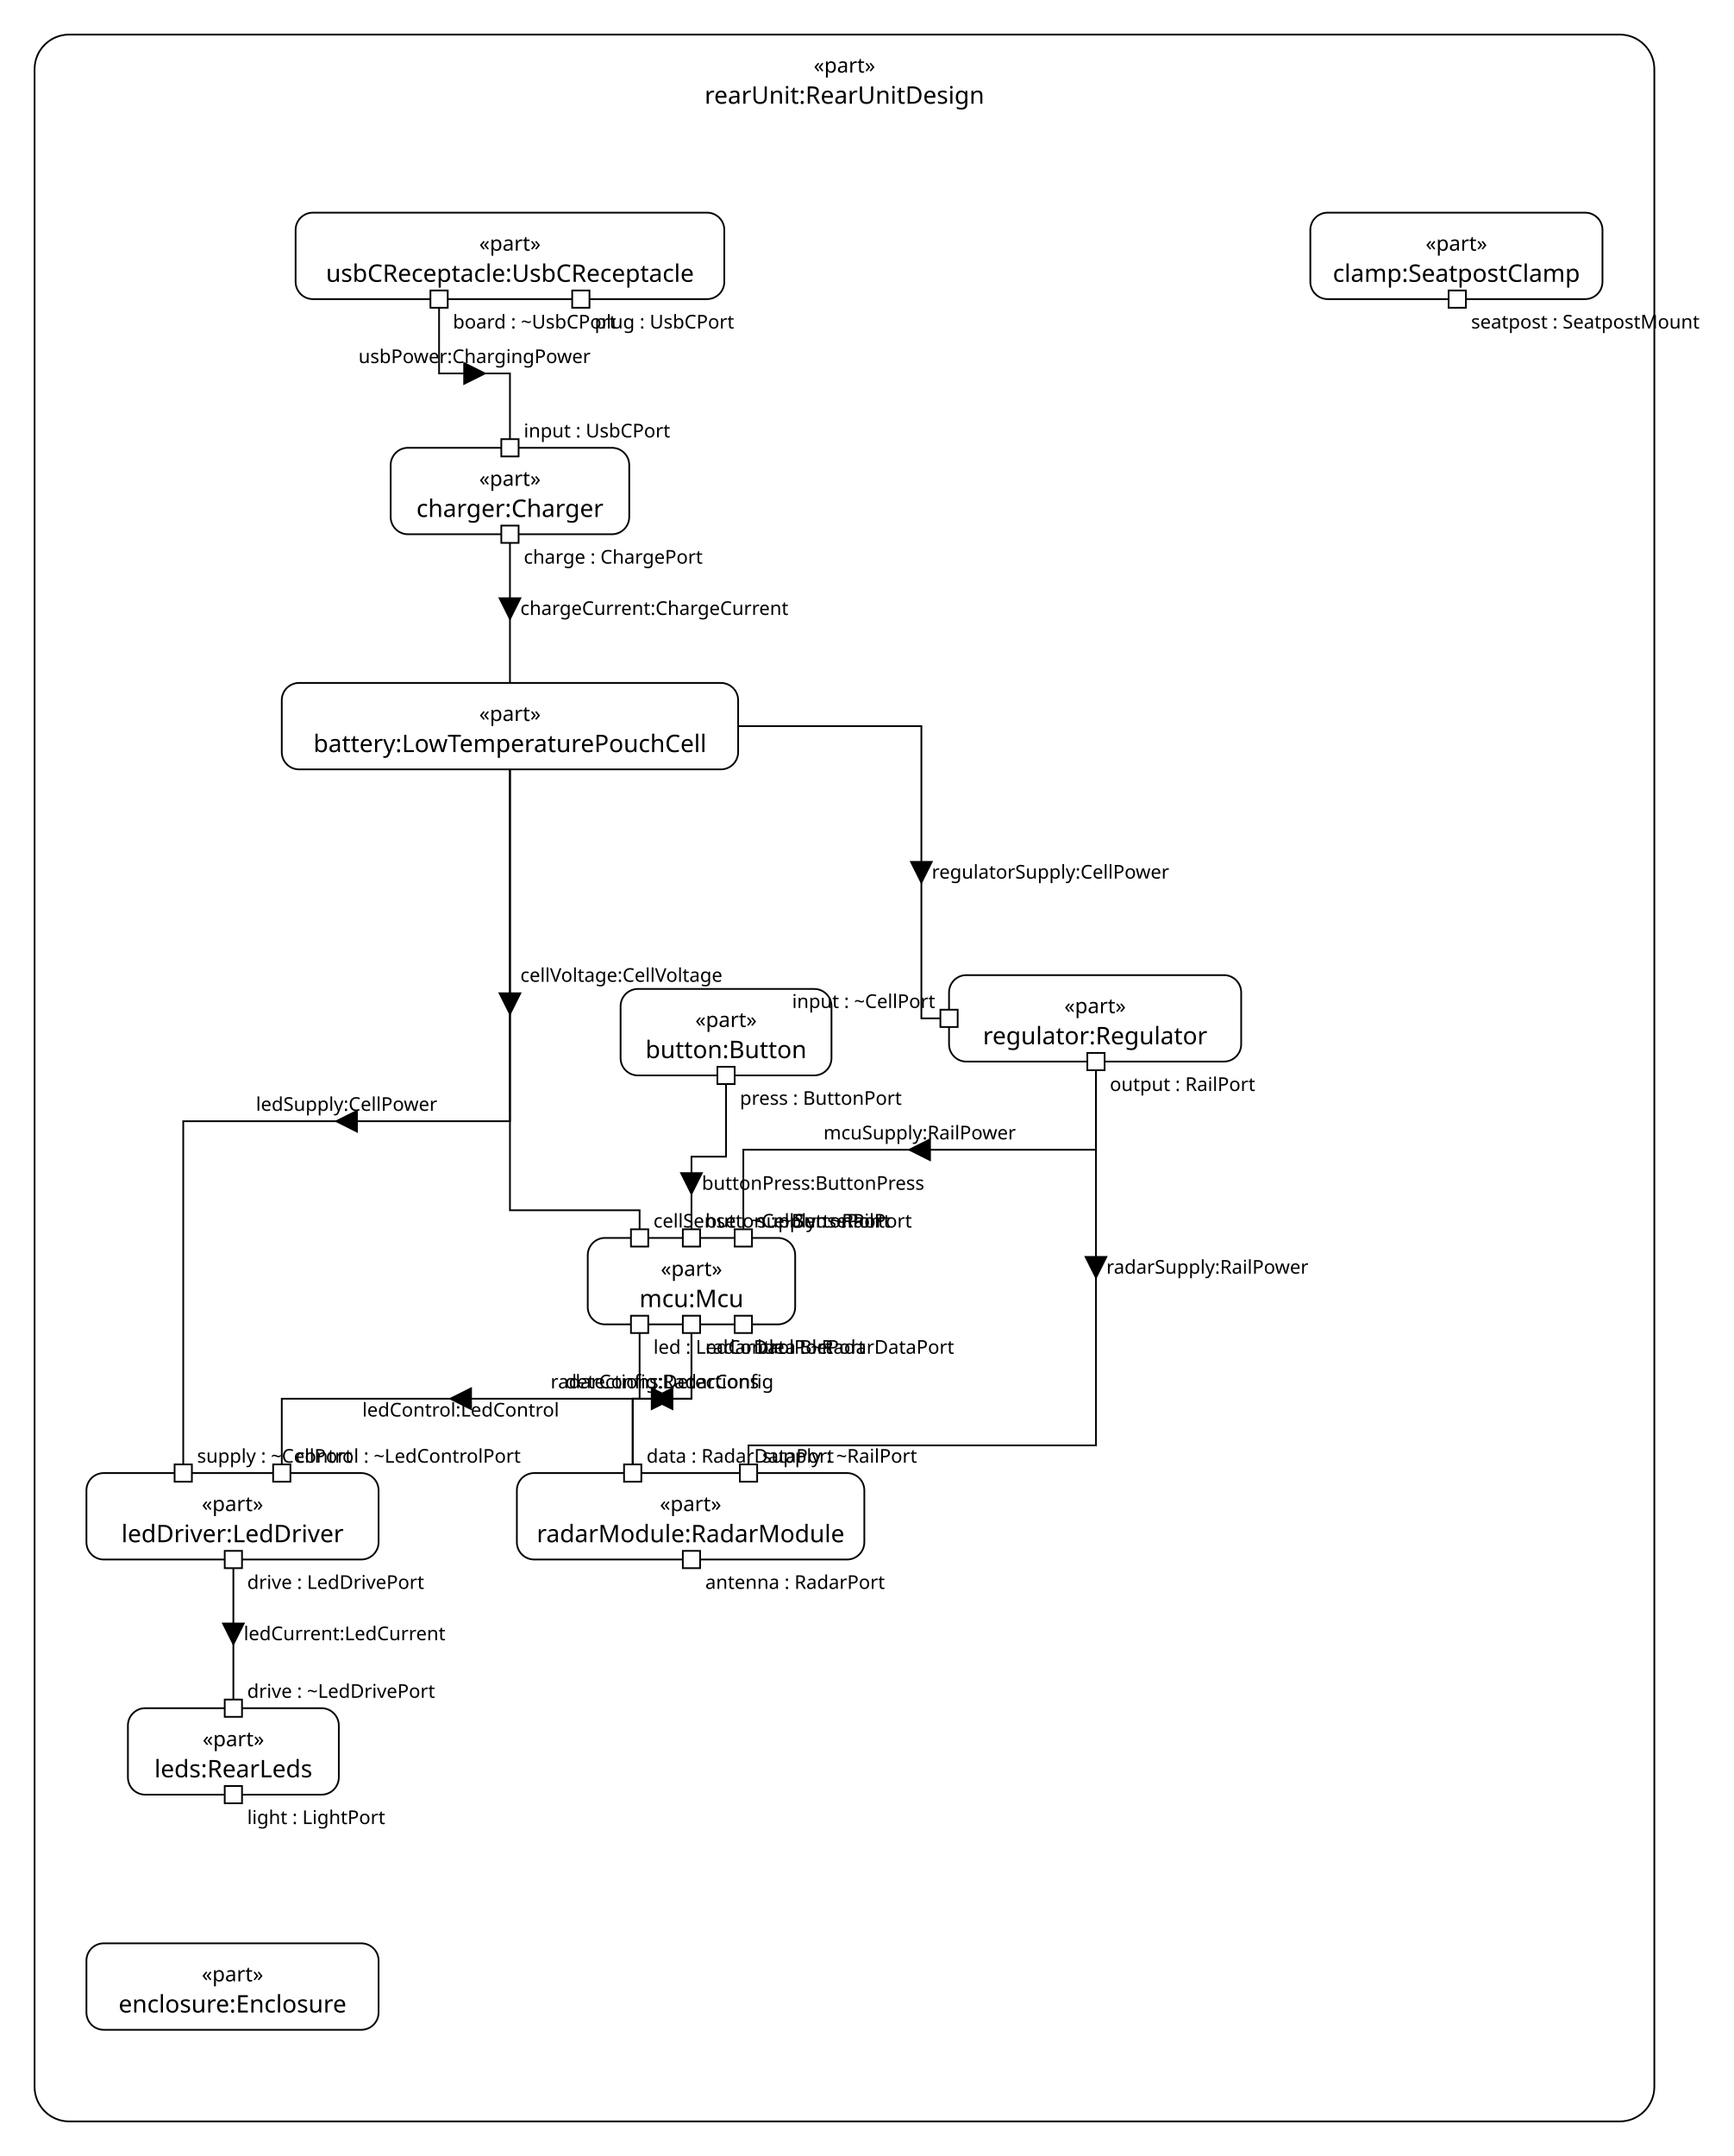
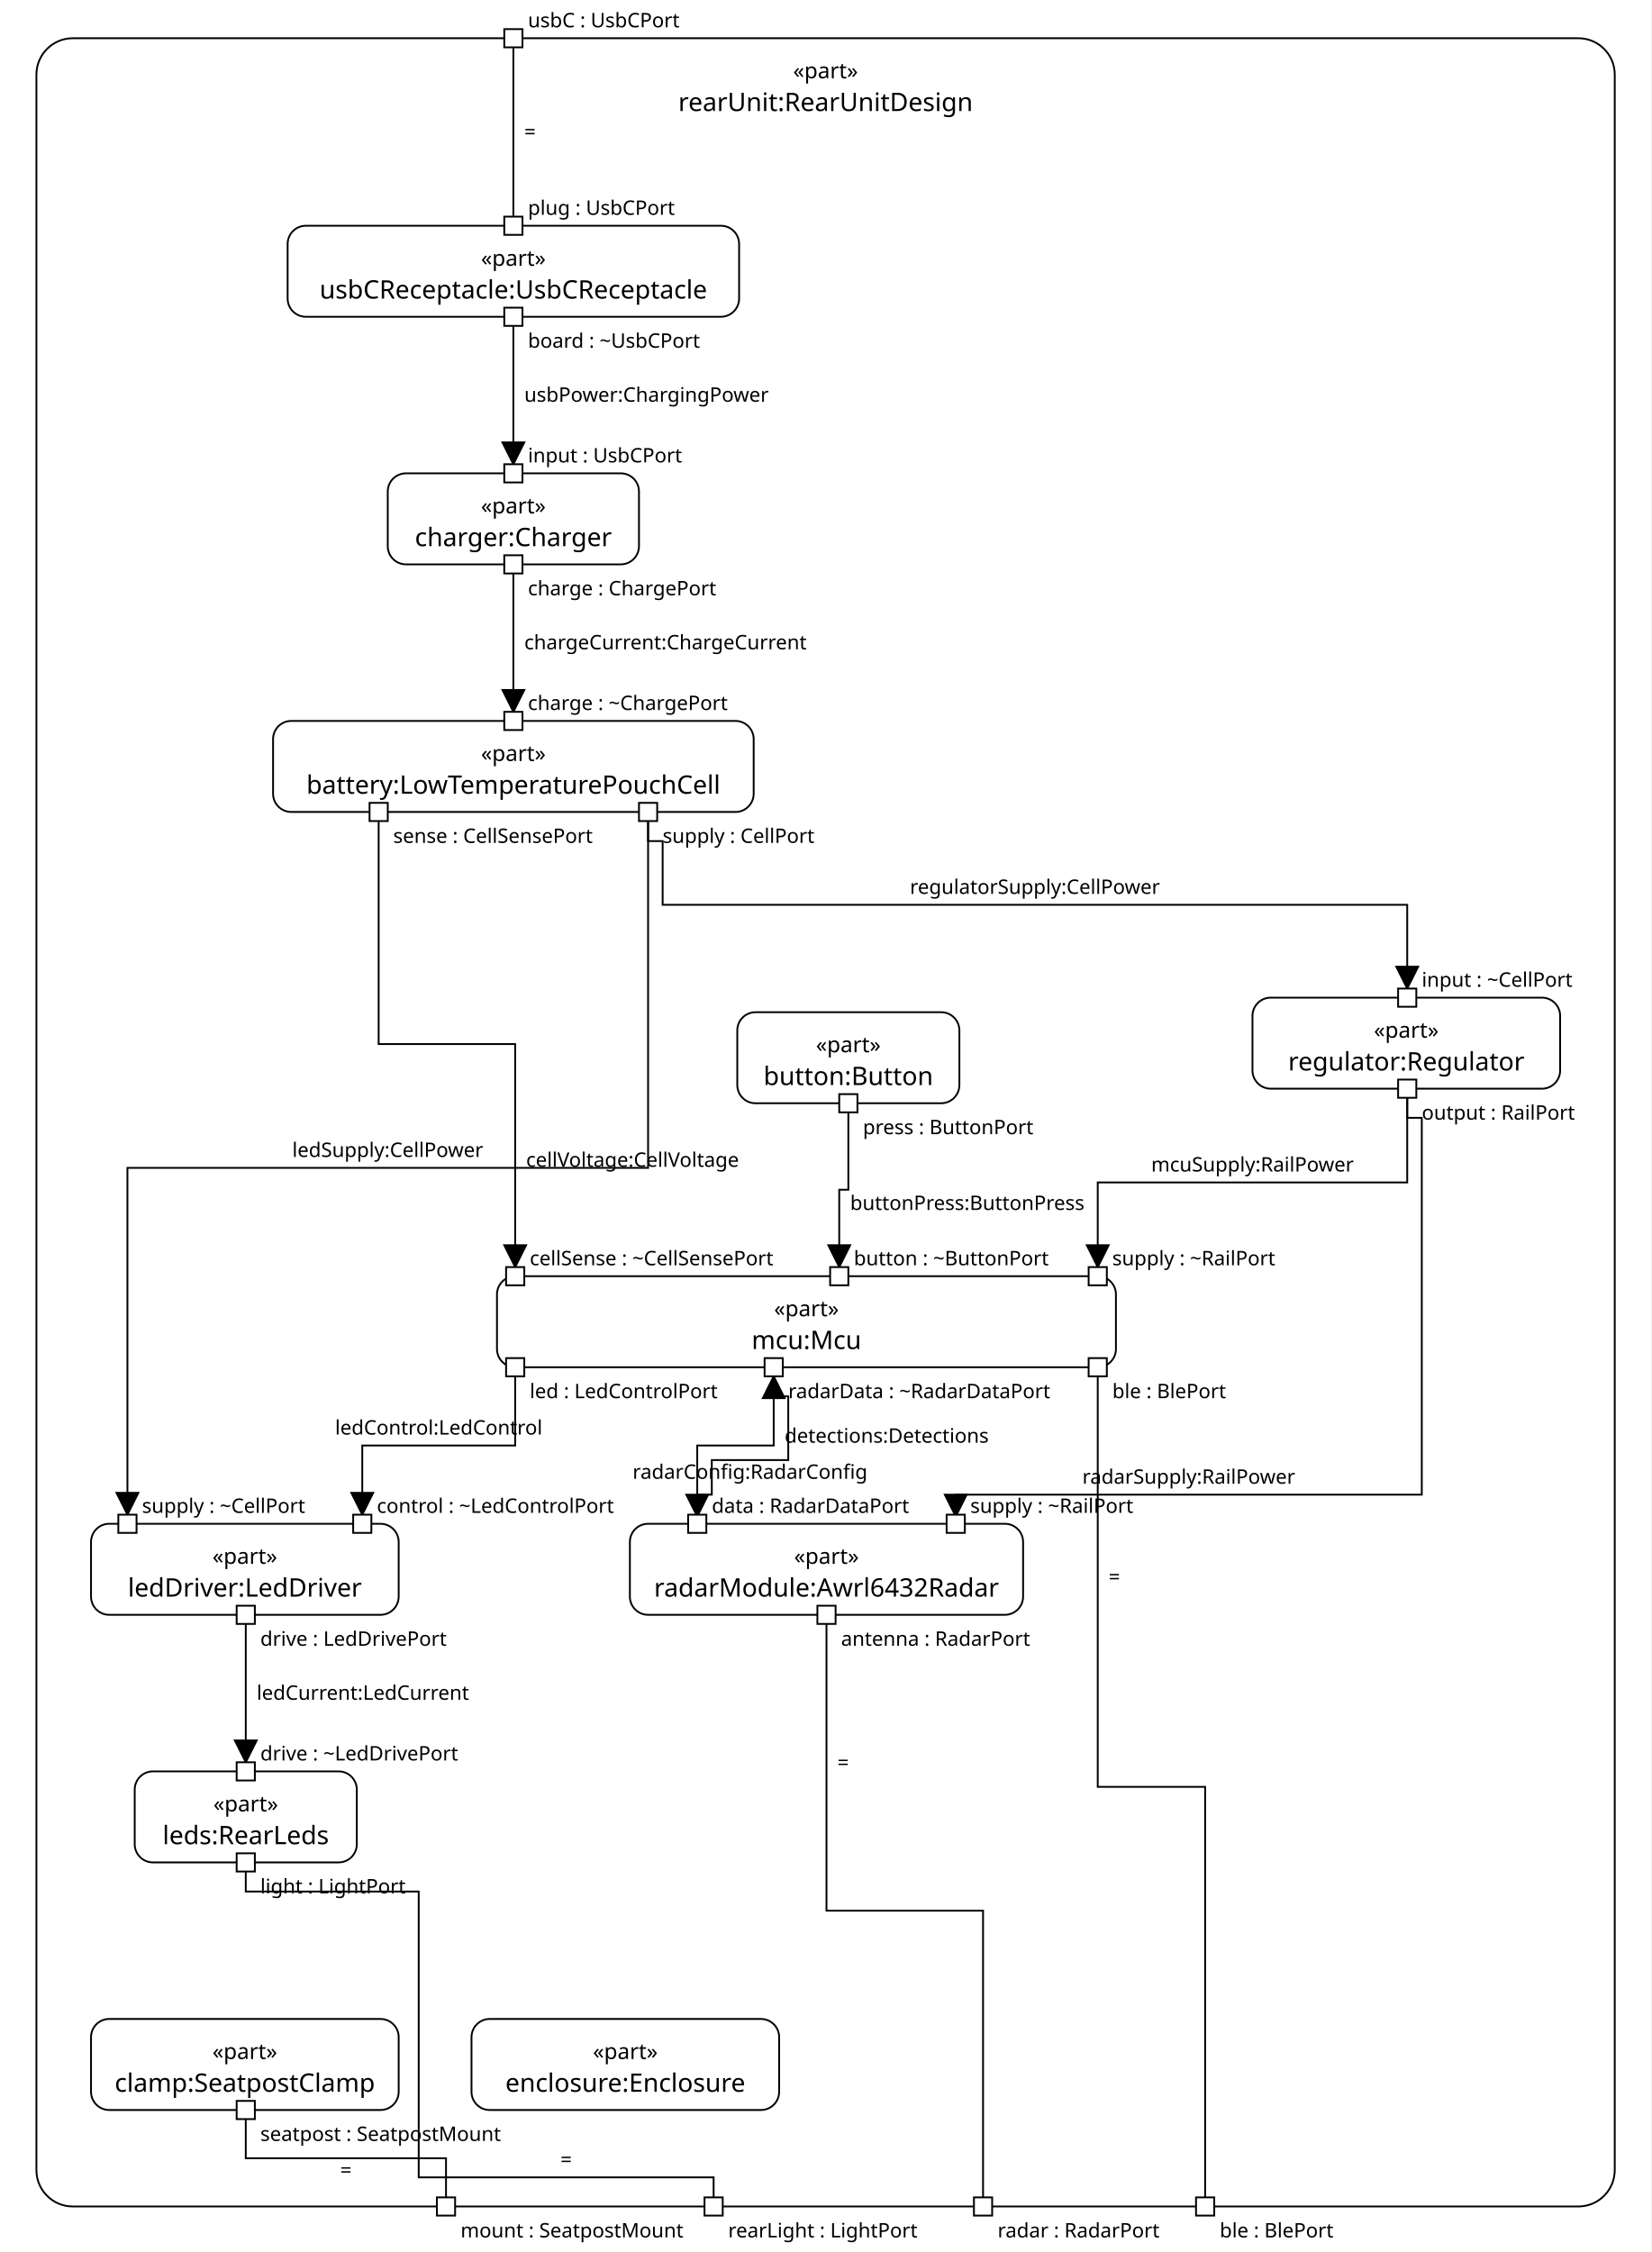
- <svg xmlns="http://www.w3.org/2000/svg" width="1003" height="1247" viewBox="0 0 1003 1247" font-family="sans-serif">
-   <rect x="0" y="0" width="1003" height="1247" fill="#ffffff" />
-   <rect x="20" y="20" width="937" height="1207" rx="20" fill="#ffffff" stroke="#000000" />
-   <text x="488.5" y="42" text-anchor="middle" font-size="12">«part»</text>
-   <text x="488.5" y="60" text-anchor="middle" font-size="14">rearUnit:RearUnitDesign</text>
-   <rect x="163" y="395" width="264" height="50" rx="10" fill="#ffffff" stroke="#000000" />
-   <text x="295" y="417" text-anchor="middle" font-size="12">«part»</text>
-   <text x="295" y="435" text-anchor="middle" font-size="14">battery:LowTemperaturePouchCell</text>
-   <rect x="359" y="572" width="122" height="50" rx="10" fill="#ffffff" stroke="#000000" />
-   <text x="420" y="594" text-anchor="middle" font-size="12">«part»</text>
-   <text x="420" y="612" text-anchor="middle" font-size="14">button:Button</text>
-   <rect x="226" y="259" width="138" height="50" rx="10" fill="#ffffff" stroke="#000000" />
-   <text x="295" y="281" text-anchor="middle" font-size="12">«part»</text>
-   <text x="295" y="299" text-anchor="middle" font-size="14">charger:Charger</text>
-   <rect x="758" y="123" width="169" height="50" rx="10" fill="#ffffff" stroke="#000000" />
-   <text x="842.5" y="145" text-anchor="middle" font-size="12">«part»</text>
-   <text x="842.5" y="163" text-anchor="middle" font-size="14">clamp:SeatpostClamp</text>
-   <rect x="50" y="1124" width="169" height="50" rx="10" fill="#ffffff" stroke="#000000" />
-   <text x="134.5" y="1146" text-anchor="middle" font-size="12">«part»</text>
-   <text x="134.5" y="1164" text-anchor="middle" font-size="14">enclosure:Enclosure</text>
-   <rect x="50" y="852" width="169" height="50" rx="10" fill="#ffffff" stroke="#000000" />
-   <text x="134.5" y="874" text-anchor="middle" font-size="12">«part»</text>
-   <text x="134.5" y="892" text-anchor="middle" font-size="14">ledDriver:LedDriver</text>
-   <rect x="74" y="988" width="122" height="50" rx="10" fill="#ffffff" stroke="#000000" />
-   <text x="135" y="1010" text-anchor="middle" font-size="12">«part»</text>
-   <text x="135" y="1028" text-anchor="middle" font-size="14">leds:RearLeds</text>
-   <rect x="340" y="716" width="120" height="50" rx="10" fill="#ffffff" stroke="#000000" />
-   <text x="400" y="738" text-anchor="middle" font-size="12">«part»</text>
-   <text x="400" y="756" text-anchor="middle" font-size="14">mcu:Mcu</text>
-   <rect x="299" y="852" width="201" height="50" rx="10" fill="#ffffff" stroke="#000000" />
-   <text x="399.5" y="874" text-anchor="middle" font-size="12">«part»</text>
-   <text x="399.5" y="892" text-anchor="middle" font-size="14">radarModule:RadarModule</text>
-   <rect x="549" y="564" width="169" height="50" rx="10" fill="#ffffff" stroke="#000000" />
-   <text x="633.5" y="586" text-anchor="middle" font-size="12">«part»</text>
-   <text x="633.5" y="604" text-anchor="middle" font-size="14">regulator:Regulator</text>
-   <rect x="171" y="123" width="248" height="50" rx="10" fill="#ffffff" stroke="#000000" />
-   <text x="295" y="145" text-anchor="middle" font-size="12">«part»</text>
-   <text x="295" y="163" text-anchor="middle" font-size="14">usbCReceptacle:UsbCReceptacle</text>
-   <polygon points="400,690.5 394,678.5 406,678.5" fill="#000000" stroke="#000000" />
-   <polyline points="420,622 420,638 420,669 400,669 400,700 400,716" fill="none" stroke="#000000" />
-   <text x="406" y="688.17" text-anchor="start" font-size="11">buttonPress:ButtonPress</text>
-   <polygon points="295,586.5 289,574.5 301,574.5" fill="#000000" stroke="#000000" />
-   <polyline points="295,445 295,461 295,700 370,700 370,716" fill="none" stroke="#000000" />
-   <text x="301" y="567.87" text-anchor="start" font-size="11">cellVoltage:CellVoltage</text>
-   <polygon points="295,358 289,346 301,346" fill="#000000" stroke="#000000" />
-   <polyline points="295,309 295,395" fill="none" stroke="#000000" />
-   <text x="301" y="355.67" text-anchor="start" font-size="11">chargeCurrent:ChargeCurrent</text>
-   <polygon points="389,809 377,815 377,803" fill="#000000" stroke="#000000" />
-   <polyline points="366,852 366,836 366,809 400,809 400,782 400,766" fill="none" stroke="#000000" />
-   <text x="383" y="803" text-anchor="middle" font-size="11">detections:Detections</text>
-   <polygon points="260.5,809 272.5,803 272.5,815" fill="#000000" stroke="#000000" />
-   <polyline points="370,766 370,782 370,809 163,809 163,836 163,852" fill="none" stroke="#000000" />
-   <text x="266.5" y="819.3" text-anchor="middle" font-size="11">ledControl:LedControl</text>
-   <polygon points="135,951 129,939 141,939" fill="#000000" stroke="#000000" />
-   <polyline points="135,902 135,988" fill="none" stroke="#000000" />
-   <text x="141" y="948.67" text-anchor="start" font-size="11">ledCurrent:LedCurrent</text>
-   <polygon points="194.5,648.5 206.5,642.5 206.5,654.5" fill="#000000" stroke="#000000" />
-   <polyline points="295,445 295,461 295,648.5 106,648.5 106,836 106,852" fill="none" stroke="#000000" />
-   <text x="200.5" y="642.5" text-anchor="middle" font-size="11">ledSupply:CellPower</text>
-   <polygon points="526,665 538,659 538,671" fill="#000000" stroke="#000000" />
-   <polyline points="634,614 634,630 634,665 430,665 430,700 430,716" fill="none" stroke="#000000" />
-   <text x="532" y="659" text-anchor="middle" font-size="11">mcuSupply:RailPower</text>
-   <polygon points="377,809 389,803 389,815" fill="#000000" stroke="#000000" />
-   <polyline points="400,766 400,782 400,809 366,809 366,836 366,852" fill="none" stroke="#000000" />
-   <text x="383" y="803" text-anchor="middle" font-size="11">radarConfig:RadarConfig</text>
-   <polygon points="634,739 628,727 640,727" fill="#000000" stroke="#000000" />
-   <polyline points="634,614 634,630 634,836 433,836 433,852" fill="none" stroke="#000000" />
-   <text x="640" y="736.67" text-anchor="start" font-size="11">radarSupply:RailPower</text>
-   <polygon points="533,510.5 527,498.5 539,498.5" fill="#000000" stroke="#000000" />
-   <polyline points="427,420 443,420 533,420 533,589 549,589" fill="none" stroke="#000000" />
-   <text x="539" y="508.17" text-anchor="start" font-size="11">regulatorSupply:CellPower</text>
-   <polygon points="280.5,216 268.5,222 268.5,210" fill="#000000" stroke="#000000" />
-   <polyline points="254,173 254,189 254,216 295,216 295,243 295,259" fill="none" stroke="#000000" />
-   <text x="274.5" y="210" text-anchor="middle" font-size="11">usbPower:ChargingPower</text>
-   <rect x="415" y="617" width="10" height="10" fill="#ffffff" stroke="#000000" />
-   <text x="428" y="639" text-anchor="start" font-size="11">press : ButtonPort</text>
-   <rect x="290" y="304" width="10" height="10" fill="#ffffff" stroke="#000000" />
-   <text x="303" y="326" text-anchor="start" font-size="11">charge : ChargePort</text>
-   <rect x="290" y="254" width="10" height="10" fill="#ffffff" stroke="#000000" />
-   <text x="303" y="253" text-anchor="start" font-size="11">input : UsbCPort</text>
-   <rect x="838" y="168" width="10" height="10" fill="#ffffff" stroke="#000000" />
-   <text x="851" y="190" text-anchor="start" font-size="11">seatpost : SeatpostMount</text>
-   <rect x="158" y="847" width="10" height="10" fill="#ffffff" stroke="#000000" />
-   <text x="171" y="846" text-anchor="start" font-size="11">control : ~LedControlPort</text>
-   <rect x="130" y="897" width="10" height="10" fill="#ffffff" stroke="#000000" />
-   <text x="143" y="919" text-anchor="start" font-size="11">drive : LedDrivePort</text>
-   <rect x="101" y="847" width="10" height="10" fill="#ffffff" stroke="#000000" />
-   <text x="114" y="846" text-anchor="start" font-size="11">supply : ~CellPort</text>
-   <rect x="130" y="983" width="10" height="10" fill="#ffffff" stroke="#000000" />
-   <text x="143" y="982" text-anchor="start" font-size="11">drive : ~LedDrivePort</text>
-   <rect x="130" y="1033" width="10" height="10" fill="#ffffff" stroke="#000000" />
-   <text x="143" y="1055" text-anchor="start" font-size="11">light : LightPort</text>
-   <rect x="425" y="761" width="10" height="10" fill="#ffffff" stroke="#000000" />
-   <text x="438" y="783" text-anchor="start" font-size="11">ble : BlePort</text>
-   <rect x="395" y="711" width="10" height="10" fill="#ffffff" stroke="#000000" />
-   <text x="408" y="710" text-anchor="start" font-size="11">button : ~ButtonPort</text>
-   <rect x="365" y="711" width="10" height="10" fill="#ffffff" stroke="#000000" />
-   <text x="378" y="710" text-anchor="start" font-size="11">cellSense : ~CellSensePort</text>
-   <rect x="365" y="761" width="10" height="10" fill="#ffffff" stroke="#000000" />
-   <text x="378" y="783" text-anchor="start" font-size="11">led : LedControlPort</text>
-   <rect x="395" y="761" width="10" height="10" fill="#ffffff" stroke="#000000" />
-   <text x="408" y="783" text-anchor="start" font-size="11">radarData : ~RadarDataPort</text>
-   <rect x="425" y="711" width="10" height="10" fill="#ffffff" stroke="#000000" />
-   <text x="438" y="710" text-anchor="start" font-size="11">supply : ~RailPort</text>
-   <rect x="395" y="897" width="10" height="10" fill="#ffffff" stroke="#000000" />
-   <text x="408" y="919" text-anchor="start" font-size="11">antenna : RadarPort</text>
-   <rect x="361" y="847" width="10" height="10" fill="#ffffff" stroke="#000000" />
-   <text x="374" y="846" text-anchor="start" font-size="11">data : RadarDataPort</text>
-   <rect x="428" y="847" width="10" height="10" fill="#ffffff" stroke="#000000" />
-   <text x="441" y="846" text-anchor="start" font-size="11">supply : ~RailPort</text>
-   <rect x="544" y="584" width="10" height="10" fill="#ffffff" stroke="#000000" />
-   <text x="541" y="583" text-anchor="end" font-size="11">input : ~CellPort</text>
-   <rect x="629" y="609" width="10" height="10" fill="#ffffff" stroke="#000000" />
-   <text x="642" y="631" text-anchor="start" font-size="11">output : RailPort</text>
-   <rect x="249" y="168" width="10" height="10" fill="#ffffff" stroke="#000000" />
-   <text x="262" y="190" text-anchor="start" font-size="11">board : ~UsbCPort</text>
-   <rect x="331" y="168" width="10" height="10" fill="#ffffff" stroke="#000000" />
-   <text x="344" y="190" text-anchor="start" font-size="11">plug : UsbCPort</text>
+ <svg xmlns="http://www.w3.org/2000/svg" width="907" height="1237" viewBox="0 -1 907 1237" font-family="sans-serif">
+   <rect x="0" y="-1" width="907" height="1237" fill="#ffffff" />
+   <rect x="20" y="20" width="867" height="1191" rx="20" fill="#ffffff" stroke="#000000" />
+   <text x="453.5" y="42" text-anchor="middle" font-size="12">«part»</text>
+   <text x="453.5" y="60" text-anchor="middle" font-size="14">rearUnit:RearUnitDesign</text>
+   <rect x="150" y="395" width="264" height="50" rx="10" fill="#ffffff" stroke="#000000" />
+   <text x="282" y="417" text-anchor="middle" font-size="12">«part»</text>
+   <text x="282" y="435" text-anchor="middle" font-size="14">battery:LowTemperaturePouchCell</text>
+   <rect x="405" y="555" width="122" height="50" rx="10" fill="#ffffff" stroke="#000000" />
+   <text x="466" y="577" text-anchor="middle" font-size="12">«part»</text>
+   <text x="466" y="595" text-anchor="middle" font-size="14">button:Button</text>
+   <rect x="213" y="259" width="138" height="50" rx="10" fill="#ffffff" stroke="#000000" />
+   <text x="282" y="281" text-anchor="middle" font-size="12">«part»</text>
+   <text x="282" y="299" text-anchor="middle" font-size="14">charger:Charger</text>
+   <rect x="50" y="1108" width="169" height="50" rx="10" fill="#ffffff" stroke="#000000" />
+   <text x="134.5" y="1130" text-anchor="middle" font-size="12">«part»</text>
+   <text x="134.5" y="1148" text-anchor="middle" font-size="14">clamp:SeatpostClamp</text>
+   <rect x="259" y="1108" width="169" height="50" rx="10" fill="#ffffff" stroke="#000000" />
+   <text x="343.5" y="1130" text-anchor="middle" font-size="12">«part»</text>
+   <text x="343.5" y="1148" text-anchor="middle" font-size="14">enclosure:Enclosure</text>
+   <rect x="50" y="836" width="169" height="50" rx="10" fill="#ffffff" stroke="#000000" />
+   <text x="134.5" y="858" text-anchor="middle" font-size="12">«part»</text>
+   <text x="134.5" y="876" text-anchor="middle" font-size="14">ledDriver:LedDriver</text>
+   <rect x="74" y="972" width="122" height="50" rx="10" fill="#ffffff" stroke="#000000" />
+   <text x="135" y="994" text-anchor="middle" font-size="12">«part»</text>
+   <text x="135" y="1012" text-anchor="middle" font-size="14">leds:RearLeds</text>
+   <rect x="273" y="700" width="340" height="50" rx="10" fill="#ffffff" stroke="#000000" />
+   <text x="443" y="722" text-anchor="middle" font-size="12">«part»</text>
+   <text x="443" y="740" text-anchor="middle" font-size="14">mcu:Mcu</text>
+   <rect x="346" y="836" width="216" height="50" rx="10" fill="#ffffff" stroke="#000000" />
+   <text x="454" y="858" text-anchor="middle" font-size="12">«part»</text>
+   <text x="454" y="876" text-anchor="middle" font-size="14">radarModule:Awrl6432Radar</text>
+   <rect x="688" y="547" width="169" height="50" rx="10" fill="#ffffff" stroke="#000000" />
+   <text x="772.5" y="569" text-anchor="middle" font-size="12">«part»</text>
+   <text x="772.5" y="587" text-anchor="middle" font-size="14">regulator:Regulator</text>
+   <rect x="158" y="123" width="248" height="50" rx="10" fill="#ffffff" stroke="#000000" />
+   <text x="282" y="145" text-anchor="middle" font-size="12">«part»</text>
+   <text x="282" y="163" text-anchor="middle" font-size="14">usbCReceptacle:UsbCReceptacle</text>
+   <polyline points="540,1211 540,1048.5 454,1048.5 454,886" fill="none" stroke="#000000" />
+   <text x="460" y="970.92" text-anchor="start" font-size="11">=</text>
+   <polyline points="392,1211 392,1195 230,1195 230,1038 135,1038 135,1022" fill="none" stroke="#000000" />
+   <text x="311" y="1189" text-anchor="middle" font-size="11">=</text>
+   <polyline points="662,1211 662,980.5 603,980.5 603,750" fill="none" stroke="#000000" />
+   <text x="609" y="868.92" text-anchor="start" font-size="11">=</text>
+   <polyline points="282,20 282,123" fill="none" stroke="#000000" />
+   <text x="288" y="75.17" text-anchor="start" font-size="11">=</text>
+   <polyline points="245,1211 245,1184.5 135,1184.5 135,1158" fill="none" stroke="#000000" />
+   <text x="190" y="1194.8" text-anchor="middle" font-size="11">=</text>
+   <polygon points="461,695 455,683 467,683" fill="#000000" stroke="#000000" />
+   <polyline points="466,605 466,652.5 461,652.5 461,700" fill="none" stroke="#000000" />
+   <text x="467" y="663.62" text-anchor="start" font-size="11">buttonPress:ButtonPress</text>
+   <polygon points="283,695 277,683 289,683" fill="#000000" stroke="#000000" />
+   <polyline points="208,445 208,572.5 283,572.5 283,700" fill="none" stroke="#000000" />
+   <text x="289" y="639.92" text-anchor="start" font-size="11">cellVoltage:CellVoltage</text>
+   <polygon points="282,390 276,378 288,378" fill="#000000" stroke="#000000" />
+   <polyline points="282,309 282,395" fill="none" stroke="#000000" />
+   <text x="288" y="355.67" text-anchor="start" font-size="11">chargeCurrent:ChargeCurrent</text>
+   <polygon points="425,755 431,767 419,767" fill="#000000" stroke="#000000" />
+   <polyline points="383,836 383,793 425,793 425,750" fill="none" stroke="#000000" />
+   <text x="431" y="791.47" text-anchor="start" font-size="11">detections:Detections</text>
+   <polygon points="199,831 193,819 205,819" fill="#000000" stroke="#000000" />
+   <polyline points="283,750 283,793 199,793 199,836" fill="none" stroke="#000000" />
+   <text x="241" y="787" text-anchor="middle" font-size="11">ledControl:LedControl</text>
+   <polygon points="135,967 129,955 141,955" fill="#000000" stroke="#000000" />
+   <polyline points="135,886 135,972" fill="none" stroke="#000000" />
+   <text x="141" y="932.67" text-anchor="start" font-size="11">ledCurrent:LedCurrent</text>
+   <polygon points="70,831 64,819 76,819" fill="#000000" stroke="#000000" />
+   <polyline points="356,445 356,640.5 70,640.5 70,836" fill="none" stroke="#000000" />
+   <text x="213" y="634.5" text-anchor="middle" font-size="11">ledSupply:CellPower</text>
+   <polygon points="603,695 597,683 609,683" fill="#000000" stroke="#000000" />
+   <polyline points="773,597 773,648.5 603,648.5 603,700" fill="none" stroke="#000000" />
+   <text x="688" y="642.5" text-anchor="middle" font-size="11">mcuSupply:RailPower</text>
+   <polygon points="383,832 377,820 389,820" fill="#000000" stroke="#000000" />
+   <polyline points="425,750 425,766 433,766 433,801 391,801 391,820 383,820 383,836" fill="none" stroke="#000000" />
+   <text x="412" y="811.3" text-anchor="middle" font-size="11">radarConfig:RadarConfig</text>
+   <polygon points="525,832 519,820 531,820" fill="#000000" stroke="#000000" />
+   <polyline points="773,597 773,613 781,613 781,820 525,820 525,836" fill="none" stroke="#000000" />
+   <text x="653" y="814" text-anchor="middle" font-size="11">radarSupply:RailPower</text>
+   <polygon points="773,542 767,530 779,530" fill="#000000" stroke="#000000" />
+   <polyline points="356,445 356,461 364,461 364,496 773,496 773,547" fill="none" stroke="#000000" />
+   <text x="568.5" y="490" text-anchor="middle" font-size="11">regulatorSupply:CellPower</text>
+   <polygon points="282,254 276,242 288,242" fill="#000000" stroke="#000000" />
+   <polyline points="282,173 282,259" fill="none" stroke="#000000" />
+   <text x="288" y="219.67" text-anchor="start" font-size="11">usbPower:ChargingPower</text>
+   <rect x="657" y="1206" width="10" height="10" fill="#ffffff" stroke="#000000" />
+   <text x="670" y="1228" text-anchor="start" font-size="11">ble : BlePort</text>
+   <rect x="240" y="1206" width="10" height="10" fill="#ffffff" stroke="#000000" />
+   <text x="253" y="1228" text-anchor="start" font-size="11">mount : SeatpostMount</text>
+   <rect x="535" y="1206" width="10" height="10" fill="#ffffff" stroke="#000000" />
+   <text x="548" y="1228" text-anchor="start" font-size="11">radar : RadarPort</text>
+   <rect x="387" y="1206" width="10" height="10" fill="#ffffff" stroke="#000000" />
+   <text x="400" y="1228" text-anchor="start" font-size="11">rearLight : LightPort</text>
+   <rect x="277" y="15" width="10" height="10" fill="#ffffff" stroke="#000000" />
+   <text x="290" y="14" text-anchor="start" font-size="11">usbC : UsbCPort</text>
+   <rect x="277" y="390" width="10" height="10" fill="#ffffff" stroke="#000000" />
+   <text x="290" y="389" text-anchor="start" font-size="11">charge : ~ChargePort</text>
+   <rect x="203" y="440" width="10" height="10" fill="#ffffff" stroke="#000000" />
+   <text x="216" y="462" text-anchor="start" font-size="11">sense : CellSensePort</text>
+   <rect x="351" y="440" width="10" height="10" fill="#ffffff" stroke="#000000" />
+   <text x="364" y="462" text-anchor="start" font-size="11">supply : CellPort</text>
+   <rect x="461" y="600" width="10" height="10" fill="#ffffff" stroke="#000000" />
+   <text x="474" y="622" text-anchor="start" font-size="11">press : ButtonPort</text>
+   <rect x="277" y="304" width="10" height="10" fill="#ffffff" stroke="#000000" />
+   <text x="290" y="326" text-anchor="start" font-size="11">charge : ChargePort</text>
+   <rect x="277" y="254" width="10" height="10" fill="#ffffff" stroke="#000000" />
+   <text x="290" y="253" text-anchor="start" font-size="11">input : UsbCPort</text>
+   <rect x="130" y="1153" width="10" height="10" fill="#ffffff" stroke="#000000" />
+   <text x="143" y="1175" text-anchor="start" font-size="11">seatpost : SeatpostMount</text>
+   <rect x="194" y="831" width="10" height="10" fill="#ffffff" stroke="#000000" />
+   <text x="207" y="830" text-anchor="start" font-size="11">control : ~LedControlPort</text>
+   <rect x="130" y="881" width="10" height="10" fill="#ffffff" stroke="#000000" />
+   <text x="143" y="903" text-anchor="start" font-size="11">drive : LedDrivePort</text>
+   <rect x="65" y="831" width="10" height="10" fill="#ffffff" stroke="#000000" />
+   <text x="78" y="830" text-anchor="start" font-size="11">supply : ~CellPort</text>
+   <rect x="130" y="967" width="10" height="10" fill="#ffffff" stroke="#000000" />
+   <text x="143" y="966" text-anchor="start" font-size="11">drive : ~LedDrivePort</text>
+   <rect x="130" y="1017" width="10" height="10" fill="#ffffff" stroke="#000000" />
+   <text x="143" y="1039" text-anchor="start" font-size="11">light : LightPort</text>
+   <rect x="598" y="745" width="10" height="10" fill="#ffffff" stroke="#000000" />
+   <text x="611" y="767" text-anchor="start" font-size="11">ble : BlePort</text>
+   <rect x="456" y="695" width="10" height="10" fill="#ffffff" stroke="#000000" />
+   <text x="469" y="694" text-anchor="start" font-size="11">button : ~ButtonPort</text>
+   <rect x="278" y="695" width="10" height="10" fill="#ffffff" stroke="#000000" />
+   <text x="291" y="694" text-anchor="start" font-size="11">cellSense : ~CellSensePort</text>
+   <rect x="278" y="745" width="10" height="10" fill="#ffffff" stroke="#000000" />
+   <text x="291" y="767" text-anchor="start" font-size="11">led : LedControlPort</text>
+   <rect x="420" y="745" width="10" height="10" fill="#ffffff" stroke="#000000" />
+   <text x="433" y="767" text-anchor="start" font-size="11">radarData : ~RadarDataPort</text>
+   <rect x="598" y="695" width="10" height="10" fill="#ffffff" stroke="#000000" />
+   <text x="611" y="694" text-anchor="start" font-size="11">supply : ~RailPort</text>
+   <rect x="449" y="881" width="10" height="10" fill="#ffffff" stroke="#000000" />
+   <text x="462" y="903" text-anchor="start" font-size="11">antenna : RadarPort</text>
+   <rect x="378" y="831" width="10" height="10" fill="#ffffff" stroke="#000000" />
+   <text x="391" y="830" text-anchor="start" font-size="11">data : RadarDataPort</text>
+   <rect x="520" y="831" width="10" height="10" fill="#ffffff" stroke="#000000" />
+   <text x="533" y="830" text-anchor="start" font-size="11">supply : ~RailPort</text>
+   <rect x="768" y="542" width="10" height="10" fill="#ffffff" stroke="#000000" />
+   <text x="781" y="541" text-anchor="start" font-size="11">input : ~CellPort</text>
+   <rect x="768" y="592" width="10" height="10" fill="#ffffff" stroke="#000000" />
+   <text x="781" y="614" text-anchor="start" font-size="11">output : RailPort</text>
+   <rect x="277" y="168" width="10" height="10" fill="#ffffff" stroke="#000000" />
+   <text x="290" y="190" text-anchor="start" font-size="11">board : ~UsbCPort</text>
+   <rect x="277" y="118" width="10" height="10" fill="#ffffff" stroke="#000000" />
+   <text x="290" y="117" text-anchor="start" font-size="11">plug : UsbCPort</text>
</svg>
